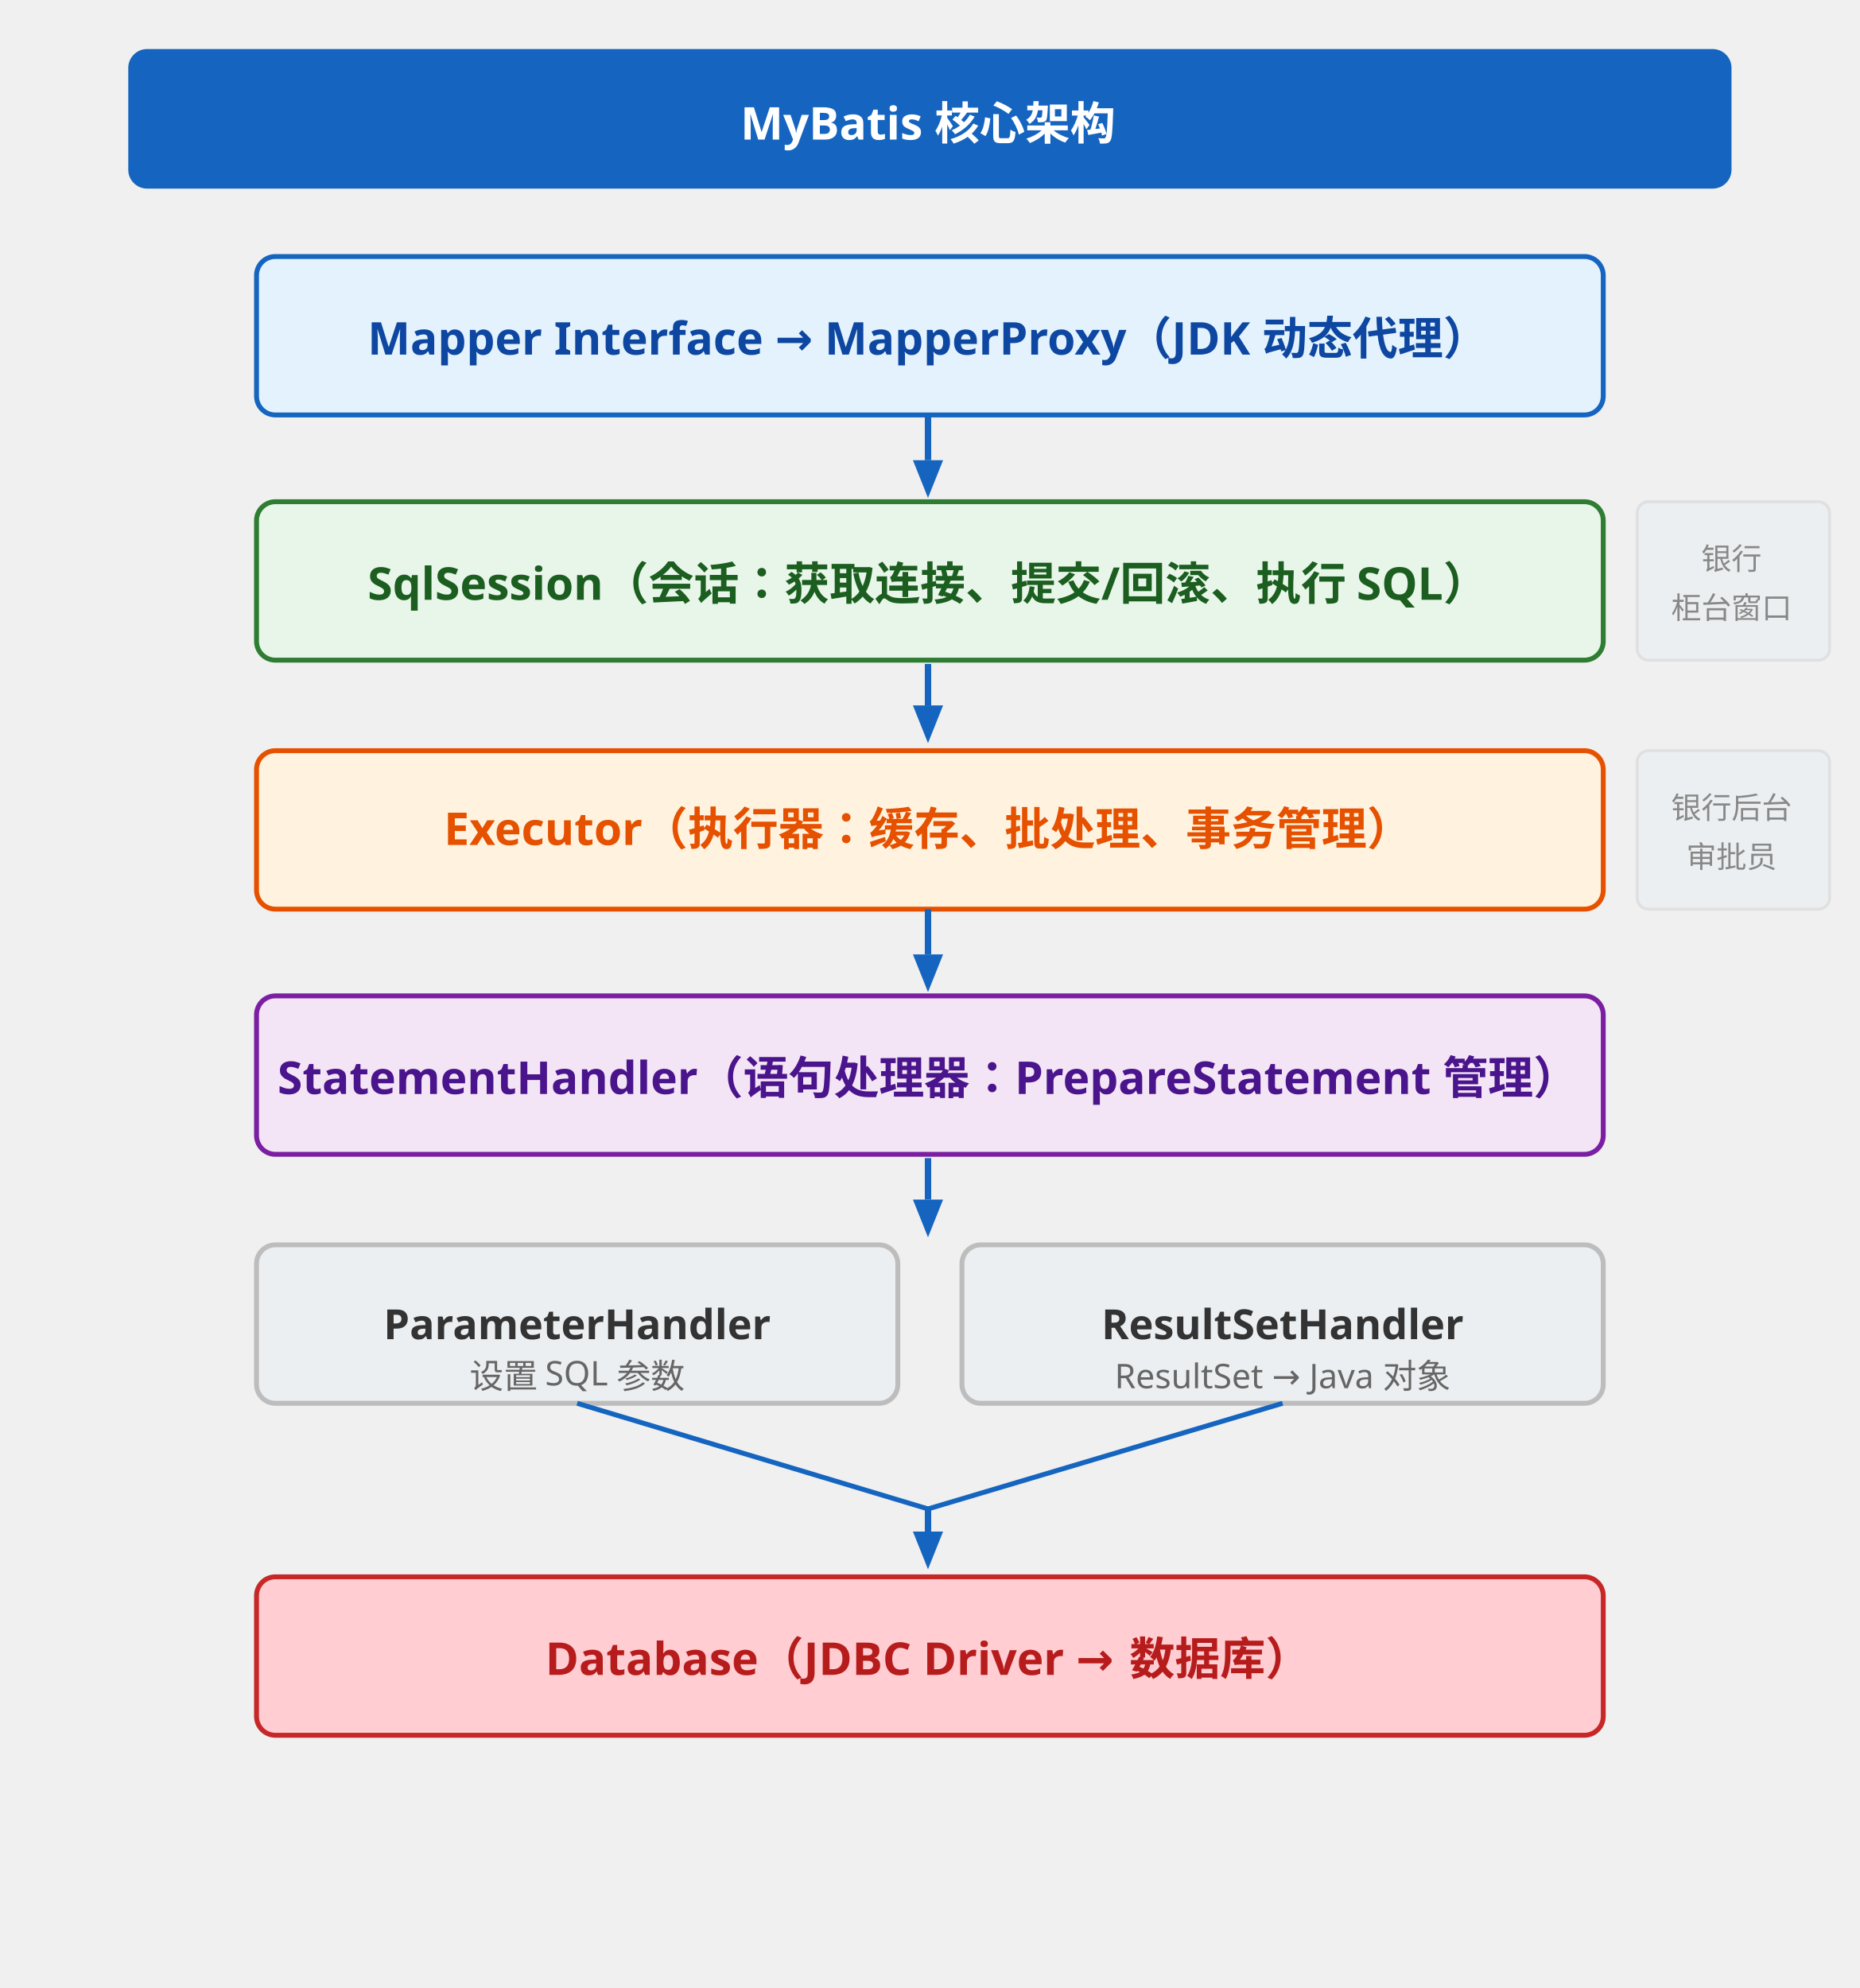
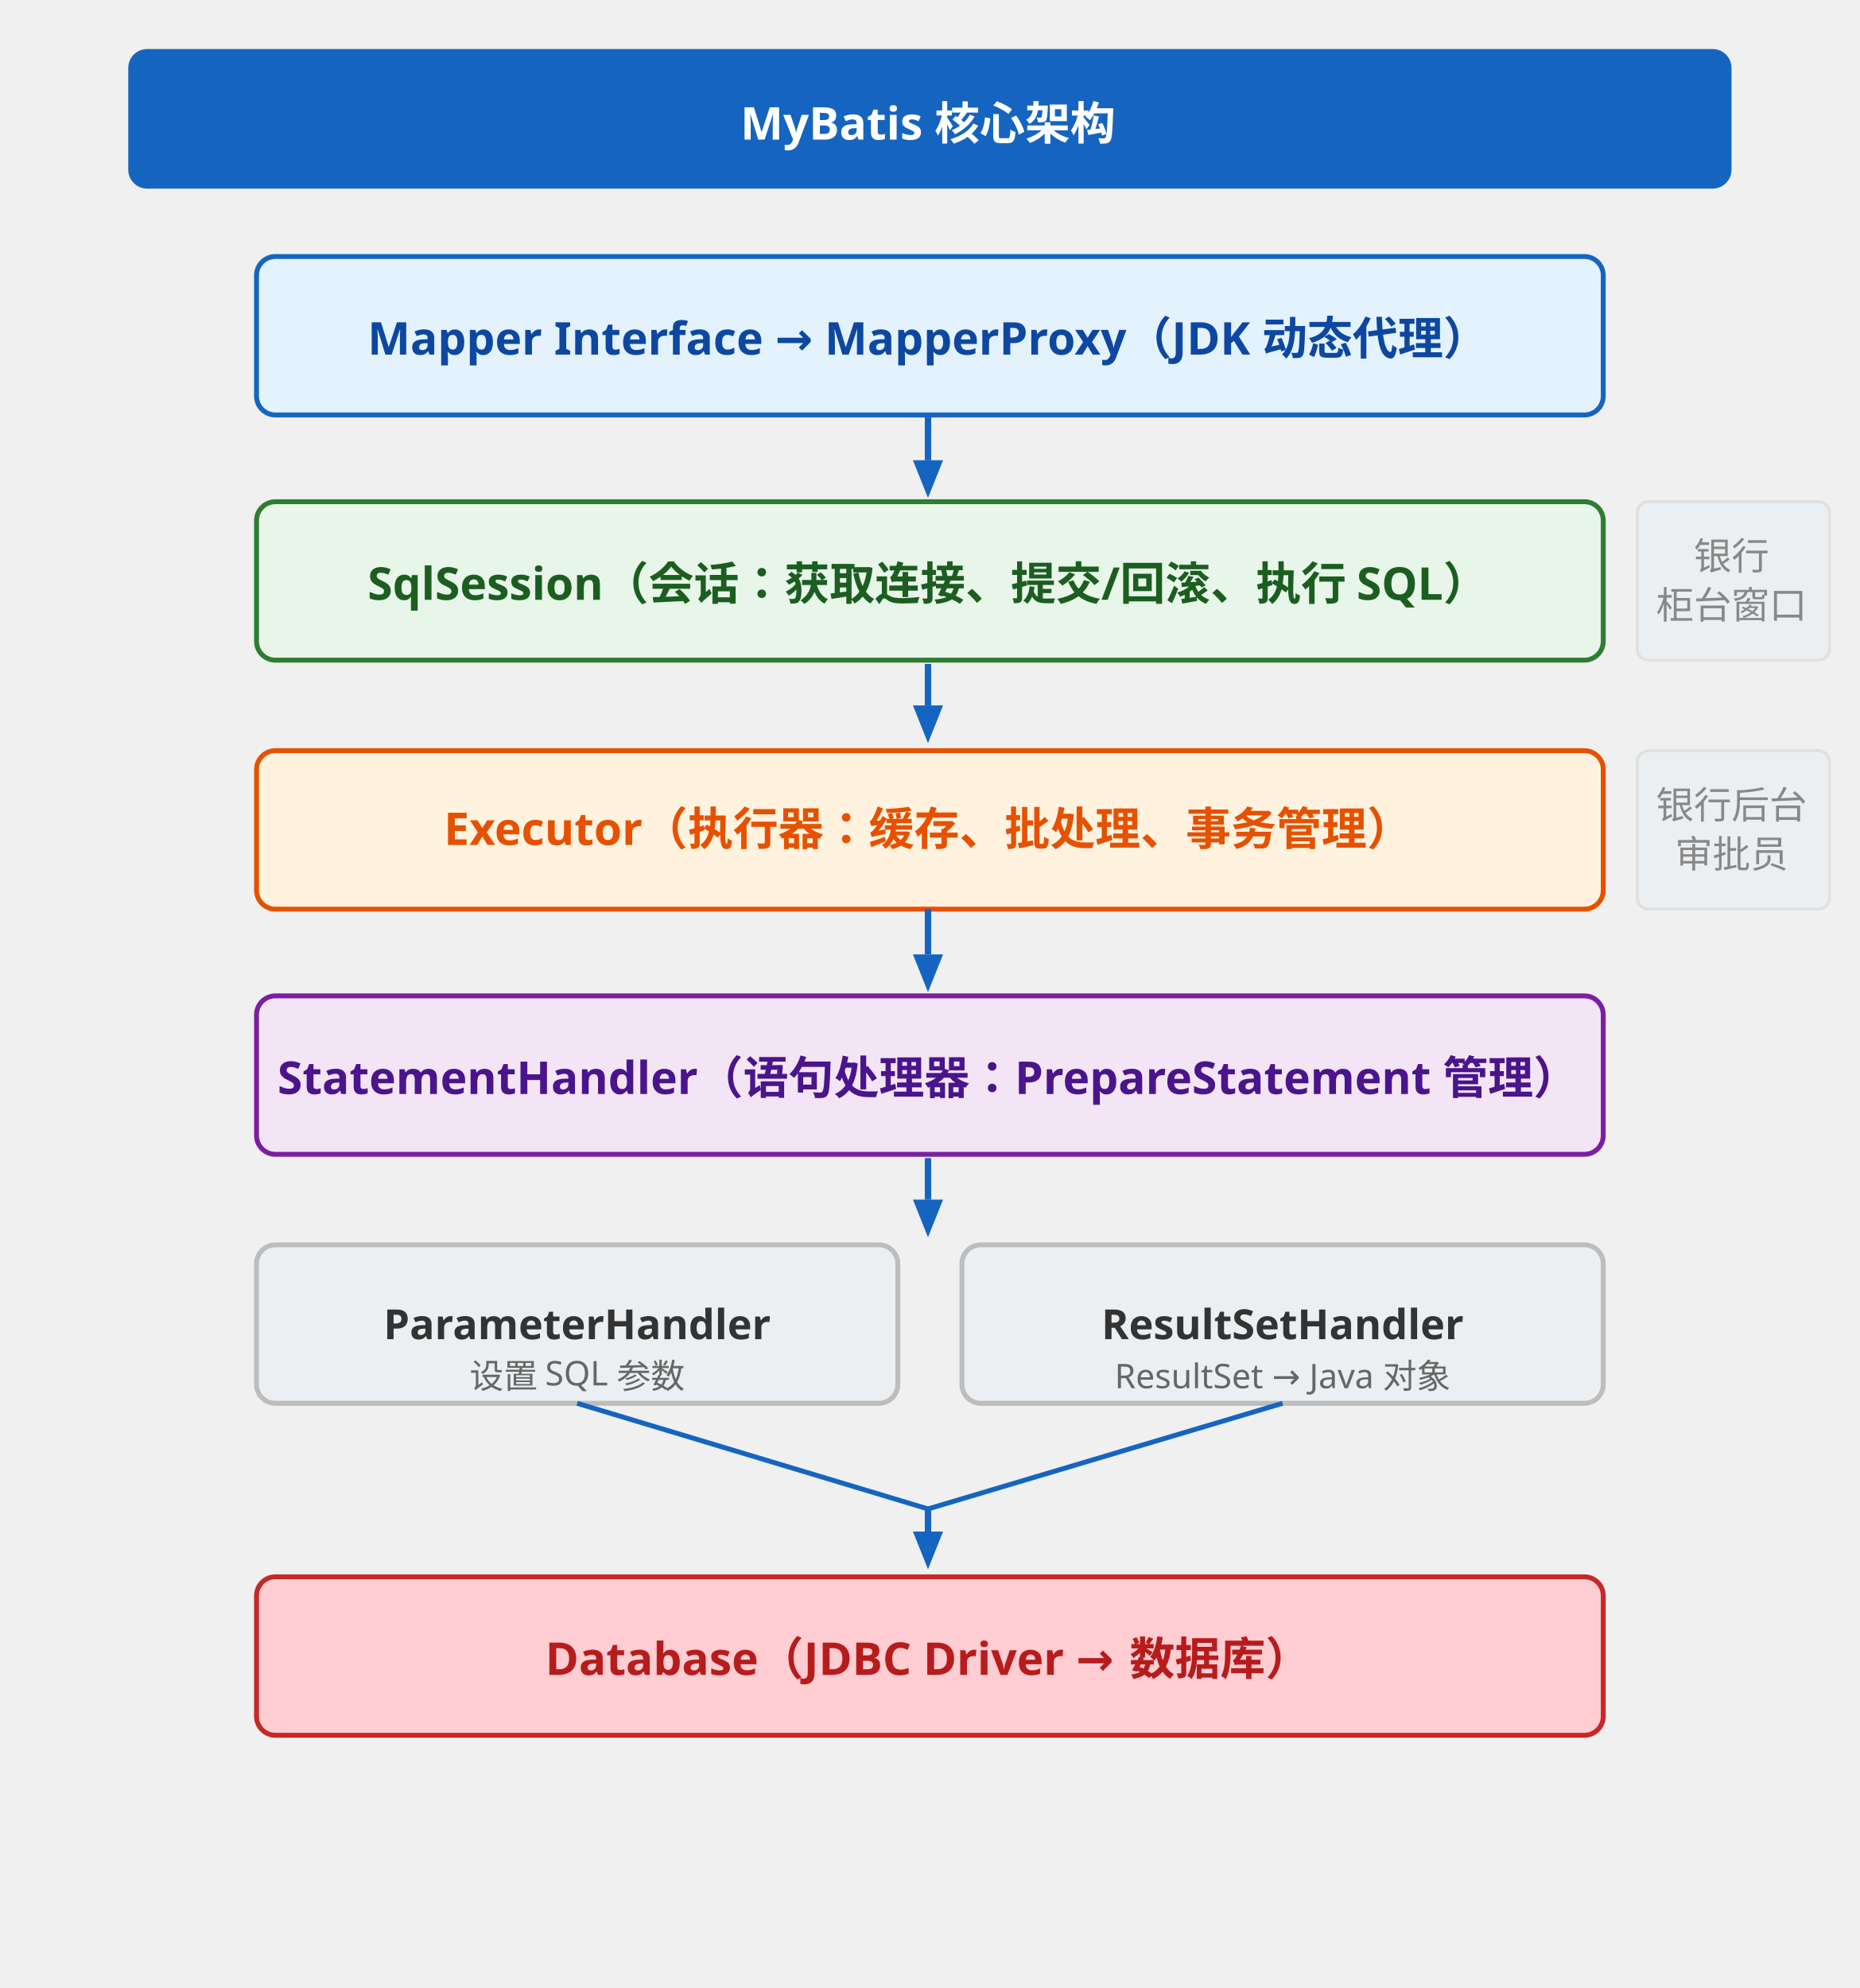
<svg xmlns="http://www.w3.org/2000/svg" width="493" height="527" viewBox="0 0 493 527" font-family="'Noto Sans SC','PingFang SC','Microsoft YaHei',sans-serif">
  <defs>
    <linearGradient id="headerG" x1="0%" y1="0%" x2="100%" y2="0%">
      <stop offset="0%" style="stop-color: #1565c0" />
      <stop offset="100%" style="stop-color: #1565c0" />
    </linearGradient>
    <marker id="arr" markerWidth="10" markerHeight="8" refX="0" refY="4" orient="auto" markerUnits="userSpaceOnUse">
      <path d="M0,0 L10,4 L0,8 Z" fill="#1565c0" />
    </marker>
  </defs>
  <rect x="34" y="13" width="425" height="37" rx="5" fill="url(#headerG)" />
  <text x="246" y="37" text-anchor="middle" fill="#ffffff" font-size="12" font-weight="bold">MyBatis 核心架构</text>
  <rect x="68" y="68" width="357" height="42" rx="5" fill="#e3f2fd" stroke="#1565c0" stroke-width="1.3" />
  <text x="246" y="94" text-anchor="middle" fill="#0d47a1" font-size="12" font-weight="bold">Mapper Interface → MapperProxy（JDK 动态代理）</text>
  <line x1="246" y1="110" x2="246" y2="122" stroke="#1565c0" stroke-width="1.7" marker-end="url(#arr)" />
  <rect x="68" y="133" width="357" height="42" rx="5" fill="#e8f5e9" stroke="#2e7d32" stroke-width="1.3" />
  <text x="246" y="159" text-anchor="middle" fill="#1b5e20" font-size="12" font-weight="bold">SqlSession（会话：获取连接、提交/回滚、执行 SQL）</text>
  <line x1="246" y1="176" x2="246" y2="187" stroke="#1565c0" stroke-width="1.7" marker-end="url(#arr)" />
  <rect x="68" y="199" width="357" height="42" rx="5" fill="#fff3e0" stroke="#e65100" stroke-width="1.3" />
  <text x="246" y="224" text-anchor="middle" fill="#e65100" font-size="12" font-weight="bold">Executor（执行器：缓存、批处理、事务管理）</text>
  <line x1="246" y1="241" x2="246" y2="253" stroke="#1565c0" stroke-width="1.7" marker-end="url(#arr)" />
  <rect x="68" y="264" width="357" height="42" rx="5" fill="#f3e5f5" stroke="#7b1fa2" stroke-width="1.3" />
  <text x="246" y="290" text-anchor="middle" fill="#4a148c" font-size="12" font-weight="bold">StatementHandler（语句处理器：PrepareStatement 管理）</text>
  <line x1="246" y1="307" x2="246" y2="318" stroke="#1565c0" stroke-width="1.7" marker-end="url(#arr)" />
  <rect x="68" y="330" width="170" height="42" rx="5" fill="#eceff1" stroke="#bdbdbd" stroke-width="1.3" />
  <text x="153" y="355" text-anchor="middle" fill="#333333" font-size="11" font-weight="bold">ParameterHandler</text>
  <text x="153" y="368" text-anchor="middle" fill="#666666" font-size="9">设置 SQL 参数</text>
  <rect x="255" y="330" width="170" height="42" rx="5" fill="#eceff1" stroke="#bdbdbd" stroke-width="1.3" />
  <text x="340" y="355" text-anchor="middle" fill="#333333" font-size="11" font-weight="bold">ResultSetHandler</text>
  <text x="340" y="368" text-anchor="middle" fill="#666666" font-size="9">ResultSet → Java 对象</text>
  <line x1="153" y1="372" x2="246" y2="400" stroke="#1565c0" stroke-width="1.3" />
  <line x1="340" y1="372" x2="246" y2="400" stroke="#1565c0" stroke-width="1.3" />
  <line x1="246" y1="400" x2="246" y2="406" stroke="#1565c0" stroke-width="1.7" marker-end="url(#arr)" />
  <rect x="68" y="418" width="357" height="42" rx="5" fill="#ffcdd2" stroke="#c62828" stroke-width="1.3" />
  <text x="246" y="444" text-anchor="middle" fill="#b71c1c" font-size="12" font-weight="bold">Database（JDBC Driver → 数据库）</text>
  <rect x="434" y="133" width="51" height="42" rx="3" fill="#eceff1" stroke="#e0e0e0" stroke-width="0.8" />
-   <text x="459" y="151" text-anchor="middle" fill="#888888" font-size="8">银行</text>
-   <text x="459" y="164" text-anchor="middle" fill="#888888" font-size="8">柜台窗口</text>
+   <text x="459" y="151" text-anchor="middle" fill="#888888" font-size="10">银行</text>
+   <text x="459" y="164" text-anchor="middle" fill="#888888" font-size="10">柜台窗口</text>
  <rect x="434" y="199" width="51" height="42" rx="3" fill="#eceff1" stroke="#e0e0e0" stroke-width="0.8" />
-   <text x="459" y="217" text-anchor="middle" fill="#888888" font-size="8">银行后台</text>
-   <text x="459" y="230" text-anchor="middle" fill="#888888" font-size="8">审批员</text>
+   <text x="459" y="217" text-anchor="middle" fill="#888888" font-size="10">银行后台</text>
+   <text x="459" y="230" text-anchor="middle" fill="#888888" font-size="10">审批员</text>
</svg>
